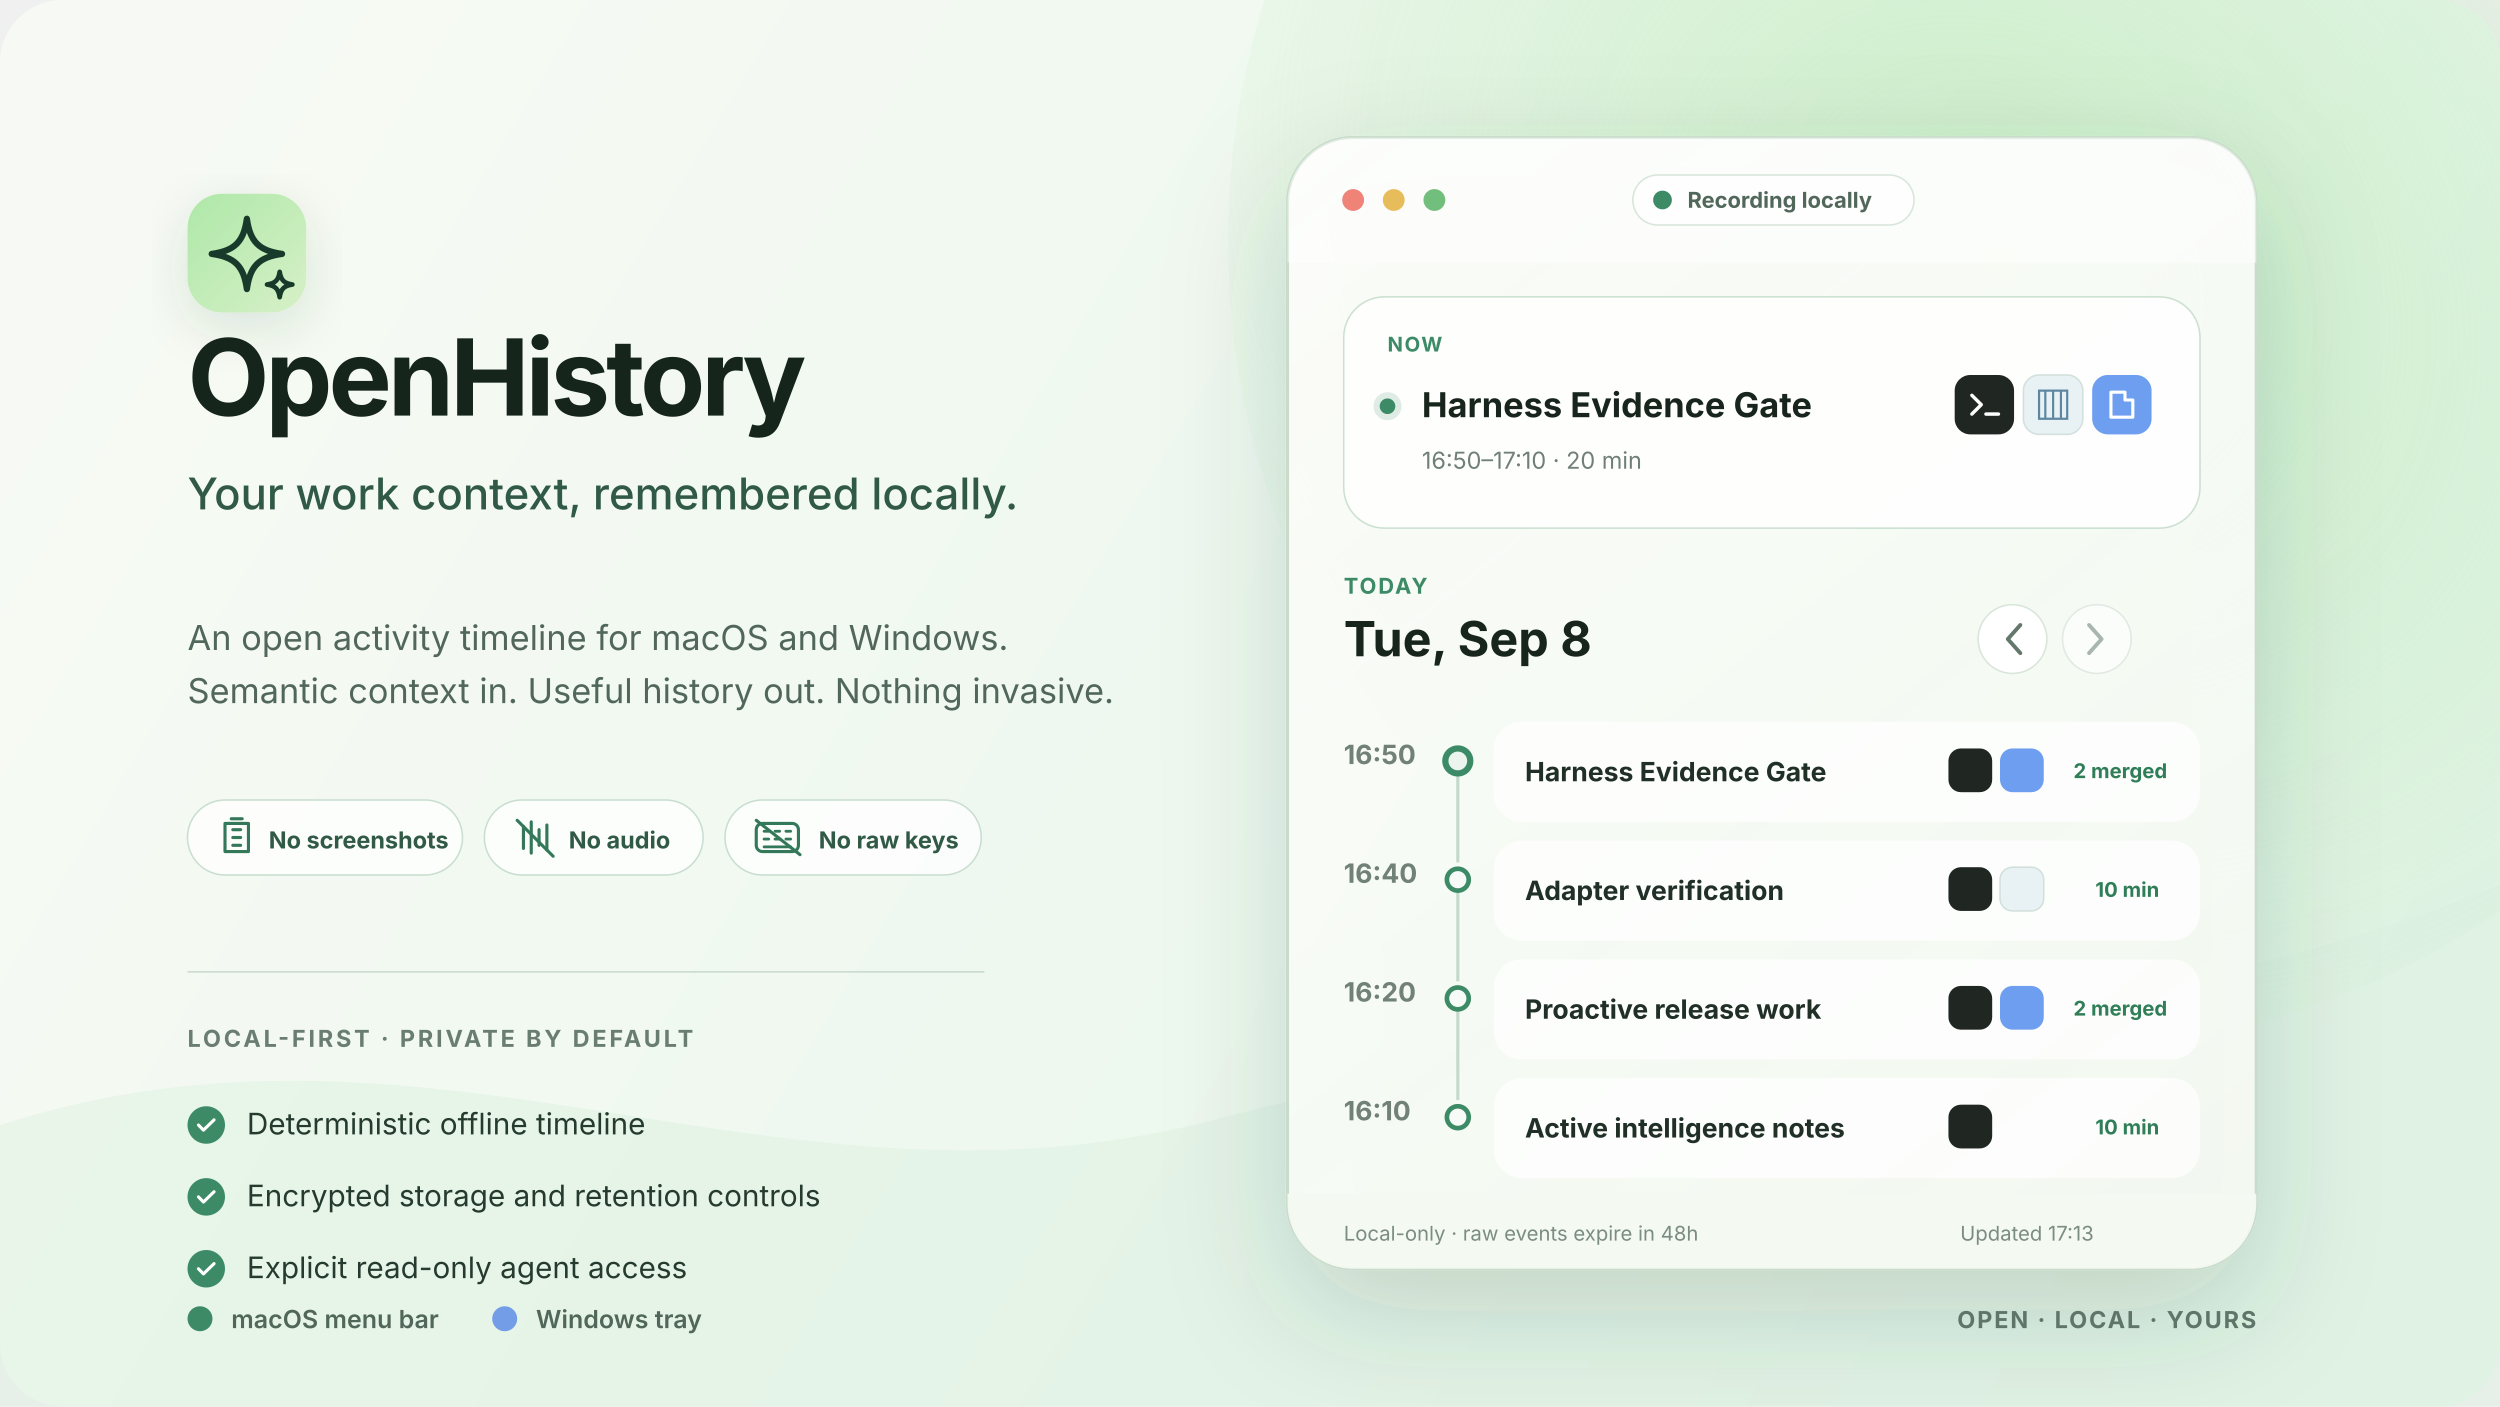
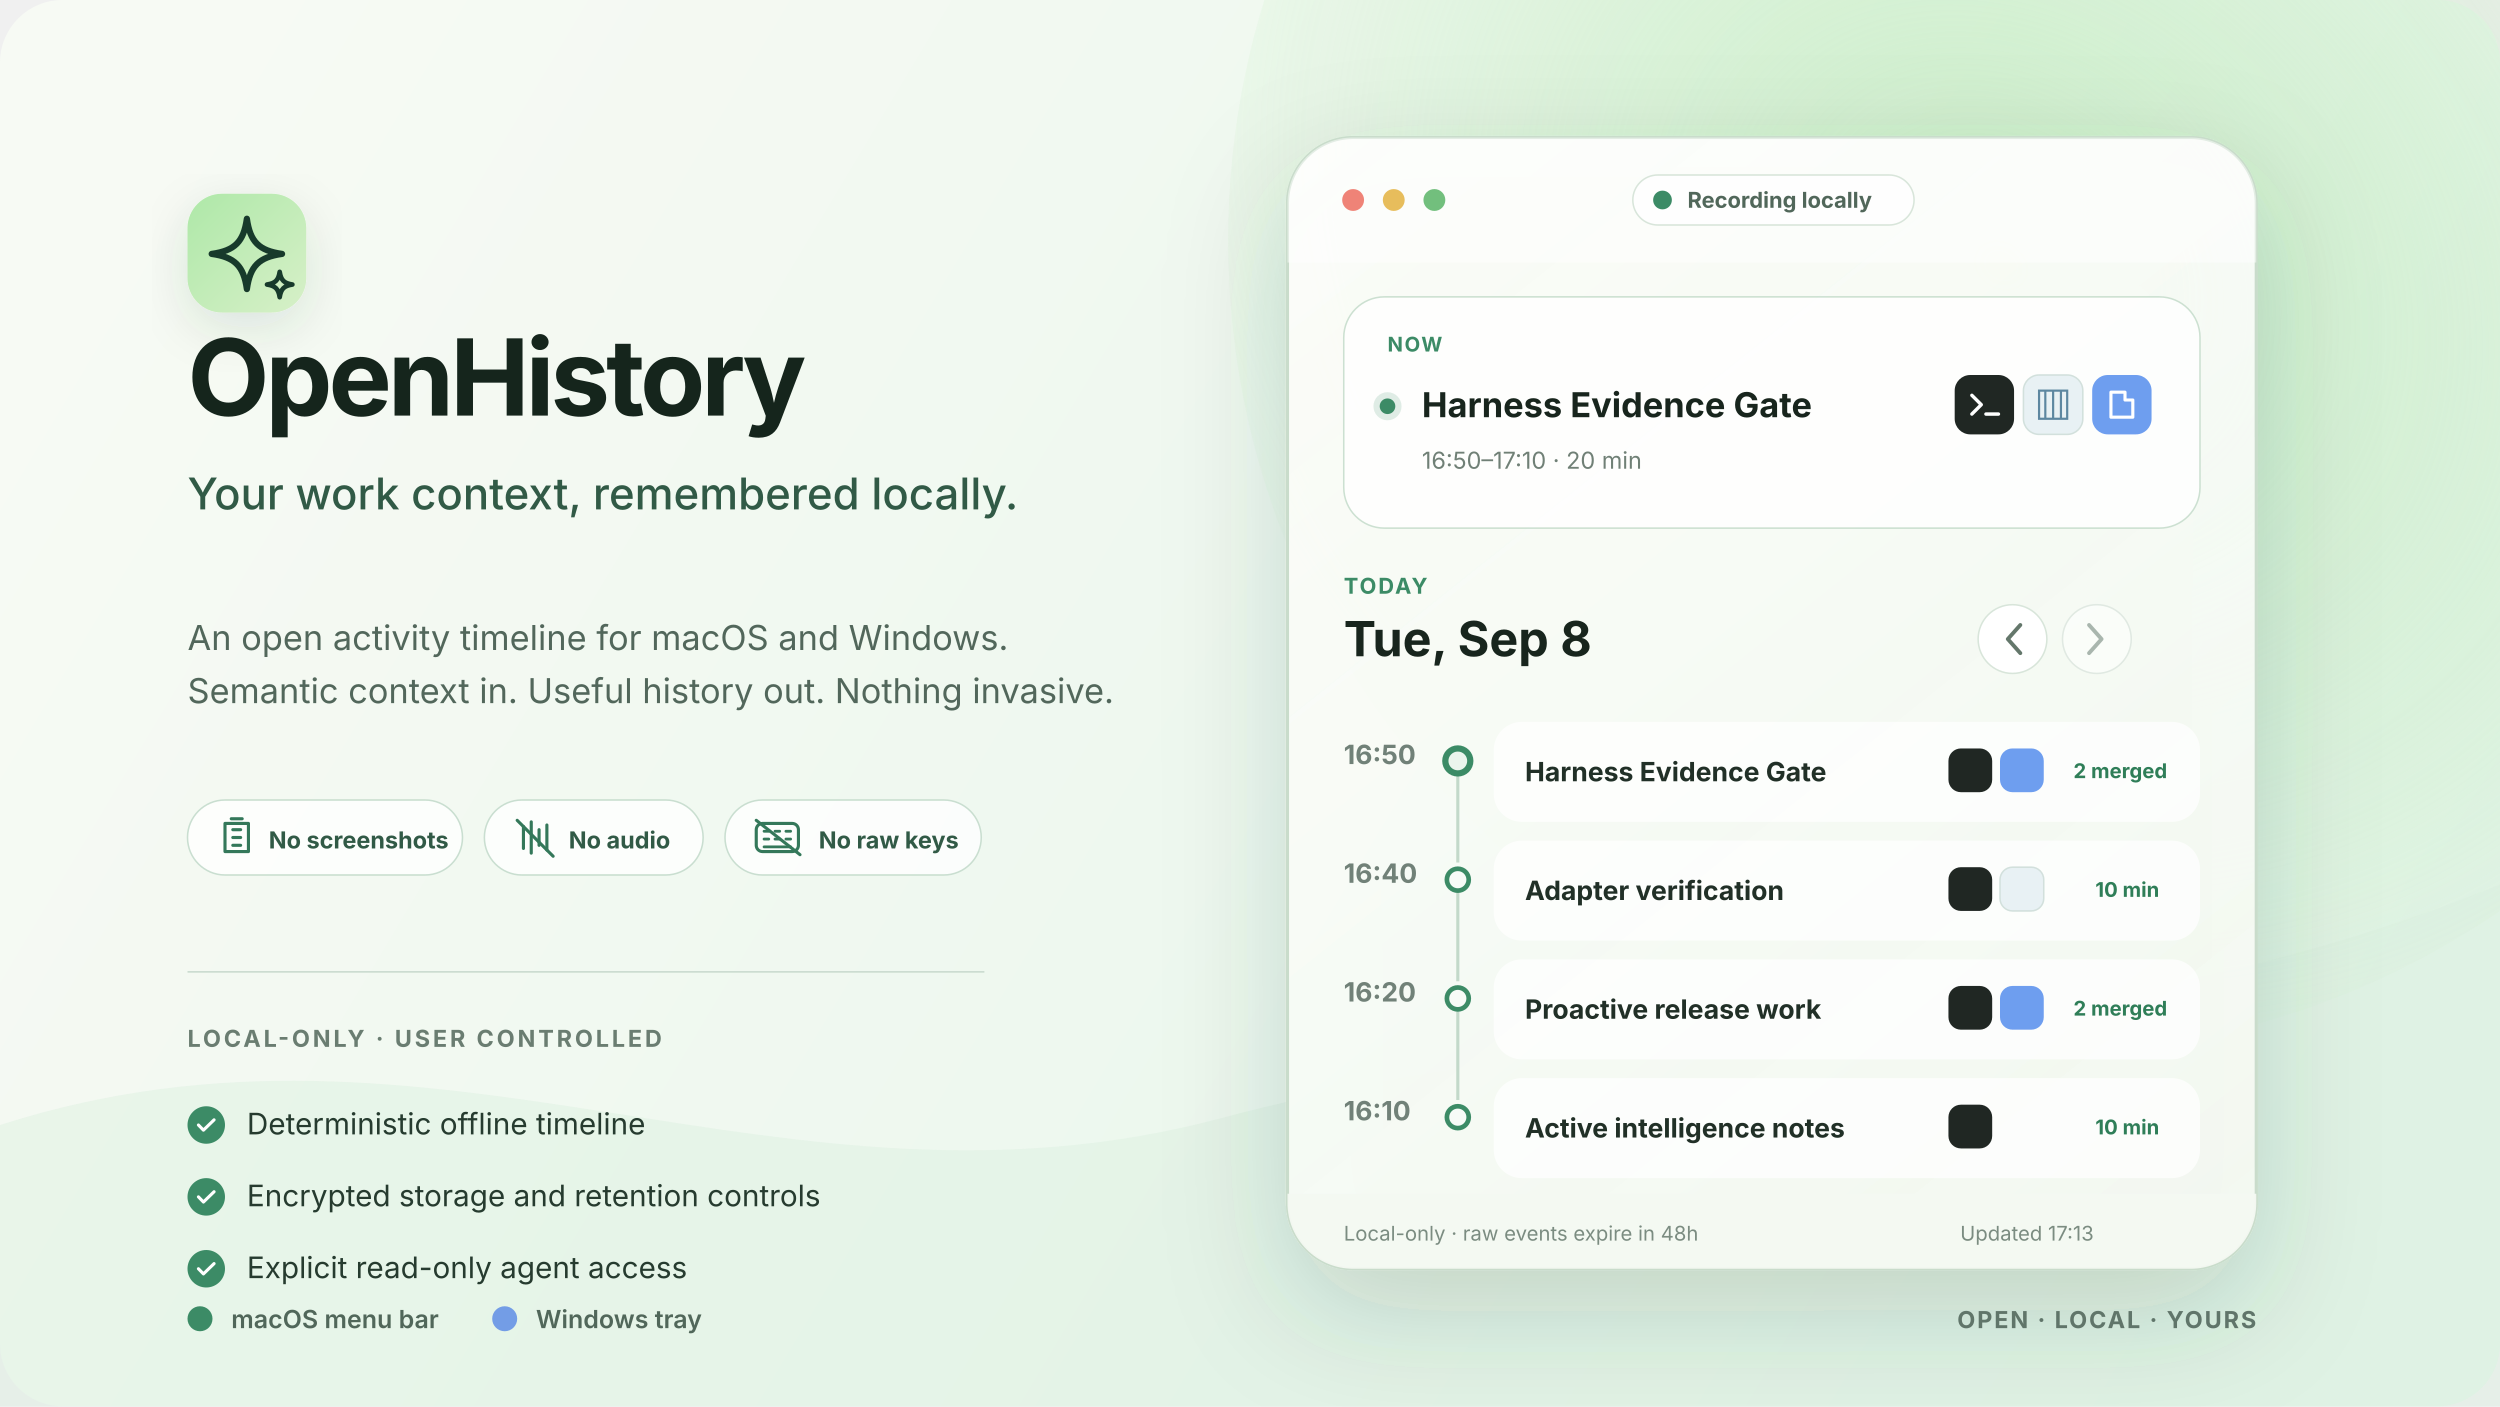
<svg xmlns="http://www.w3.org/2000/svg" width="1600" height="900" viewBox="0 0 1600 900" role="img" aria-labelledby="title description">
  <defs>
    <linearGradient id="background" x1="120" y1="40" x2="1490" y2="860" gradientUnits="userSpaceOnUse">
      <stop stop-color="#F7FAF4" />
      <stop offset="0.5" stop-color="#EEF8EF" />
      <stop offset="1" stop-color="#E3F4E8" />
    </linearGradient>
    <linearGradient id="brand" x1="0" y1="0" x2="1" y2="1">
      <stop stop-color="#AEE8A8" />
      <stop offset="1" stop-color="#D7F0C8" />
    </linearGradient>
    <linearGradient id="panel" x1="820" y1="90" x2="1400" y2="820" gradientUnits="userSpaceOnUse">
      <stop stop-color="#FBFDF9" stop-opacity="0.98" />
      <stop offset="1" stop-color="#F4F9F2" stop-opacity="0.95" />
    </linearGradient>
    <radialGradient id="glow" cx="0" cy="0" r="1" gradientTransform="translate(1280 170) rotate(125) scale(520 640)" gradientUnits="userSpaceOnUse">
      <stop stop-color="#B8E8B3" stop-opacity="0.64" />
      <stop offset="1" stop-color="#B8E8B3" stop-opacity="0" />
    </radialGradient>
    <filter id="shadow" x="-30%" y="-30%" width="160%" height="180%">
      <feDropShadow dx="0" dy="28" stdDeviation="38" flood-color="#274D39" flood-opacity="0.18" />
    </filter>
    <filter id="softShadow" x="-30%" y="-30%" width="160%" height="180%">
      <feDropShadow dx="0" dy="10" stdDeviation="16" flood-color="#274D39" flood-opacity="0.12" />
    </filter>
    <clipPath id="panelClip">
      <rect x="824" y="88" width="620" height="724" rx="42" />
    </clipPath>
  </defs>
  <rect width="1600" height="900" rx="40" fill="url(#background)" />
  <circle cx="1306" cy="154" r="520" fill="url(#glow)" />
  <path d="M0 720C280 630 500 790 780 716C1080 636 1298 688 1600 566V900H0Z" fill="#D9EFDD" fill-opacity="0.42" />
  <g transform="translate(120 124)">
    <g filter="url(#softShadow)">
      <rect width="76" height="76" rx="22" fill="url(#brand)" />
    </g>
    <path d="M38 16c2.1 14.8 7.7 20.4 22.5 22.5C45.7 40.6 40.1 46.2 38 61c-2.1-14.8-7.7-20.4-22.5-22.5C30.3 36.4 35.9 30.8 38 16Z" fill="none" stroke="#173A2B" stroke-width="4" stroke-linecap="round" stroke-linejoin="round" />
    <path d="M59 50c.8 5.3 2.8 7.3 8.1 8.1-5.3.8-7.3 2.8-8.1 8.1-.8-5.3-2.8-7.3-8.1-8.1 5.3-.8 7.3-2.8 8.1-8.1Z" fill="none" stroke="#173A2B" stroke-width="3" stroke-linecap="round" stroke-linejoin="round" />
    <text x="0" y="142" fill="#15251C" font-family="Inter, ui-sans-serif, system-ui, -apple-system, BlinkMacSystemFont, Segoe UI, sans-serif" font-size="68" font-weight="740" letter-spacing="-2.5">OpenHistory</text>
    <text x="0" y="202" fill="#315A46" font-family="Inter, ui-sans-serif, system-ui, -apple-system, BlinkMacSystemFont, Segoe UI, sans-serif" font-size="28" font-weight="520">Your work context, remembered locally.</text>
    <text x="0" y="292" fill="#52675B" font-family="Inter, ui-sans-serif, system-ui, -apple-system, BlinkMacSystemFont, Segoe UI, sans-serif" font-size="22">An open activity timeline for macOS and Windows.</text>
    <text x="0" y="326" fill="#52675B" font-family="Inter, ui-sans-serif, system-ui, -apple-system, BlinkMacSystemFont, Segoe UI, sans-serif" font-size="22">Semantic context in. Useful history out. Nothing invasive.</text>
    <g transform="translate(0 388)">
      <g>
        <rect width="176" height="48" rx="24" fill="#FFFFFF" fill-opacity="0.78" stroke="#C9DED0" />
        <path d="M24 15h15v18H24zM28 12h7M29 19h5M29 24h5M29 29h5" fill="none" stroke="#34785A" stroke-width="2" stroke-linecap="round" stroke-linejoin="round" />
        <text x="52" y="31" fill="#315A46" font-family="Inter, ui-sans-serif, system-ui, sans-serif" font-size="15" font-weight="650">No screenshots</text>
      </g>
      <g transform="translate(190)">
        <rect width="140" height="48" rx="24" fill="#FFFFFF" fill-opacity="0.78" stroke="#C9DED0" />
        <path d="M25 17v14M30 14v20M35 19v10M40 16v16" fill="none" stroke="#34785A" stroke-width="2" stroke-linecap="round" />
        <path d="M21 13l23 23" stroke="#34785A" stroke-width="2" stroke-linecap="round" />
        <text x="54" y="31" fill="#315A46" font-family="Inter, ui-sans-serif, system-ui, sans-serif" font-size="15" font-weight="650">No audio</text>
      </g>
      <g transform="translate(344)">
        <rect width="164" height="48" rx="24" fill="#FFFFFF" fill-opacity="0.78" stroke="#C9DED0" />
        <rect x="20" y="15" width="27" height="18" rx="4" fill="none" stroke="#34785A" stroke-width="2" />
        <path d="M25 20h3M32 20h3M39 20h3M25 25h3M32 25h3M39 25h3M25 30h17" stroke="#34785A" stroke-width="1.8" stroke-linecap="round" />
        <path d="M20 13l28 22" stroke="#34785A" stroke-width="2" stroke-linecap="round" />
        <text x="60" y="31" fill="#315A46" font-family="Inter, ui-sans-serif, system-ui, sans-serif" font-size="15" font-weight="650">No raw keys</text>
      </g>
    </g>
    <g transform="translate(0 498)">
      <line x1="0" y1="0" x2="510" y2="0" stroke="#C8DACD" />
-       <text x="0" y="48" fill="#6A7D71" font-family="Inter, ui-sans-serif, system-ui, sans-serif" font-size="15" font-weight="700" letter-spacing="1.8">LOCAL-FIRST · PRIVATE BY DEFAULT</text>
+       <text x="0" y="48" fill="#6A7D71" font-family="Inter, ui-sans-serif, system-ui, sans-serif" font-size="15" font-weight="700" letter-spacing="1.8">LOCAL-ONLY · USER CONTROLLED</text>
      <g transform="translate(0 86)">
        <circle cx="12" cy="12" r="12" fill="#3C8B66" />
        <path d="m7 12 3.2 3.3L17 8.7" fill="none" stroke="#FFFFFF" stroke-width="2" stroke-linecap="round" stroke-linejoin="round" />
        <text x="38" y="18" fill="#263B2F" font-family="Inter, ui-sans-serif, system-ui, sans-serif" font-size="19">Deterministic offline timeline</text>
      </g>
      <g transform="translate(0 132)">
        <circle cx="12" cy="12" r="12" fill="#3C8B66" />
        <path d="m7 12 3.2 3.3L17 8.7" fill="none" stroke="#FFFFFF" stroke-width="2" stroke-linecap="round" stroke-linejoin="round" />
        <text x="38" y="18" fill="#263B2F" font-family="Inter, ui-sans-serif, system-ui, sans-serif" font-size="19">Encrypted storage and retention controls</text>
      </g>
      <g transform="translate(0 178)">
        <circle cx="12" cy="12" r="12" fill="#3C8B66" />
        <path d="m7 12 3.2 3.3L17 8.7" fill="none" stroke="#FFFFFF" stroke-width="2" stroke-linecap="round" stroke-linejoin="round" />
        <text x="38" y="18" fill="#263B2F" font-family="Inter, ui-sans-serif, system-ui, sans-serif" font-size="19">Explicit read-only agent access</text>
      </g>
    </g>
  </g>
  <g filter="url(#shadow)">
    <rect x="824" y="88" width="620" height="724" rx="42" fill="url(#panel)" stroke="#C9DCCB" stroke-width="2" />
  </g>
  <g clip-path="url(#panelClip)">
    <rect x="824" y="88" width="620" height="80" fill="#FFFFFF" fill-opacity="0.48" />
    <circle cx="866" cy="128" r="7" fill="#EF8377" />
    <circle cx="892" cy="128" r="7" fill="#E7BD5C" />
    <circle cx="918" cy="128" r="7" fill="#72BF7D" />
    <rect x="1045" y="112" width="180" height="32" rx="16" fill="#FFFFFF" fill-opacity="0.75" stroke="#D8E5DA" />
    <circle cx="1064" cy="128" r="6" fill="#3C8B66" />
    <text x="1080" y="133" fill="#51675A" font-family="Inter, ui-sans-serif, system-ui, sans-serif" font-size="14" font-weight="650">Recording locally</text>
    <g transform="translate(860 190)">
      <rect width="548" height="148" rx="26" fill="#FFFFFF" fill-opacity="0.82" stroke="#CCE0D1" />
      <text x="28" y="35" fill="#3C8B66" font-family="Inter, ui-sans-serif, system-ui, sans-serif" font-size="13" font-weight="750" letter-spacing="1">NOW</text>
      <circle cx="28" cy="70" r="9" fill="#3C8B66" fill-opacity="0.16" />
      <circle cx="28" cy="70" r="5" fill="#3C8B66" />
      <text x="50" y="77" fill="#18251D" font-family="Inter, ui-sans-serif, system-ui, sans-serif" font-size="22" font-weight="730">Harness Evidence Gate</text>
      <text x="50" y="110" fill="#708076" font-family="Inter, ui-sans-serif, system-ui, sans-serif" font-size="15">16:50–17:10 · 20 min</text>
      <g transform="translate(391 50)">
        <rect width="38" height="38" rx="10" fill="#202723" />
        <path d="m11 13 6 6-6 6M20 25h8" fill="none" stroke="#FFFFFF" stroke-width="2.2" stroke-linecap="round" stroke-linejoin="round" />
        <rect x="44" width="38" height="38" rx="10" fill="#E8F1F4" stroke="#D2E0DC" />
        <path d="M54 10h18v18H54zM58 10v18M63 10v18M68 10v18" fill="none" stroke="#5D87A0" stroke-width="1.4" />
        <rect x="88" width="38" height="38" rx="10" fill="#6E9EEF" />
        <path d="M100 11h9v5h5v11h-14zM109 11v5h5" fill="none" stroke="#FFFFFF" stroke-width="2" stroke-linejoin="round" />
      </g>
    </g>
    <g transform="translate(860 380)">
      <text x="0" y="0" fill="#3C8B66" font-family="Inter, ui-sans-serif, system-ui, sans-serif" font-size="14" font-weight="750" letter-spacing="1.2">TODAY</text>
      <text x="0" y="40" fill="#18251D" font-family="Inter, ui-sans-serif, system-ui, sans-serif" font-size="31" font-weight="740">Tue, Sep 8</text>
      <rect x="406" y="7" width="44" height="44" rx="22" fill="#FFFFFF" stroke="#D8E5DA" />
      <path d="m433 20-8 9 8 9" fill="none" stroke="#64776B" stroke-width="2.5" stroke-linecap="round" stroke-linejoin="round" />
      <rect x="460" y="7" width="44" height="44" rx="22" fill="#FFFFFF" fill-opacity="0.5" stroke="#E0E9E2" />
      <path d="m477 20 8 9-8 9" fill="none" stroke="#A9B6AE" stroke-width="2.5" stroke-linecap="round" stroke-linejoin="round" />
      <g transform="translate(0 82)">
        <text x="0" y="27" fill="#718178" font-family="Inter, ui-sans-serif, system-ui, sans-serif" font-size="17" font-weight="650">16:50</text>
        <line x1="73" y1="28" x2="73" y2="90" stroke="#C3D9CA" stroke-width="2" />
        <circle cx="73" cy="25" r="8" fill="#EBF5ED" stroke="#3C8B66" stroke-width="4" />
        <rect x="96" width="452" height="64" rx="18" fill="#FFFFFF" fill-opacity="0.74" />
        <text x="116" y="38" fill="#213027" font-family="Inter, ui-sans-serif, system-ui, sans-serif" font-size="17" font-weight="680">Harness Evidence Gate</text>
        <rect x="387" y="17" width="28" height="28" rx="8" fill="#202723" />
        <rect x="420" y="17" width="28" height="28" rx="8" fill="#6E9EEF" />
        <text x="467" y="36" fill="#2F7E58" font-family="Inter, ui-sans-serif, system-ui, sans-serif" font-size="13" font-weight="700">2 merged</text>
      </g>
      <g transform="translate(0 158)">
        <text x="0" y="27" fill="#718178" font-family="Inter, ui-sans-serif, system-ui, sans-serif" font-size="17" font-weight="650">16:40</text>
        <line x1="73" y1="28" x2="73" y2="90" stroke="#C3D9CA" stroke-width="2" />
        <circle cx="73" cy="25" r="7" fill="#F7FBF7" stroke="#3C8B66" stroke-width="3" />
        <rect x="96" width="452" height="64" rx="18" fill="#FFFFFF" fill-opacity="0.74" />
        <text x="116" y="38" fill="#213027" font-family="Inter, ui-sans-serif, system-ui, sans-serif" font-size="17" font-weight="680">Adapter verification</text>
        <rect x="387" y="17" width="28" height="28" rx="8" fill="#202723" />
        <rect x="420" y="17" width="28" height="28" rx="8" fill="#E8F1F4" stroke="#D2E0DC" />
        <text x="481" y="36" fill="#2F7E58" font-family="Inter, ui-sans-serif, system-ui, sans-serif" font-size="13" font-weight="700">10 min</text>
      </g>
      <g transform="translate(0 234)">
        <text x="0" y="27" fill="#718178" font-family="Inter, ui-sans-serif, system-ui, sans-serif" font-size="17" font-weight="650">16:20</text>
        <line x1="73" y1="28" x2="73" y2="90" stroke="#C3D9CA" stroke-width="2" />
        <circle cx="73" cy="25" r="7" fill="#F7FBF7" stroke="#3C8B66" stroke-width="3" />
        <rect x="96" width="452" height="64" rx="18" fill="#FFFFFF" fill-opacity="0.74" />
        <text x="116" y="38" fill="#213027" font-family="Inter, ui-sans-serif, system-ui, sans-serif" font-size="17" font-weight="680">Proactive release work</text>
        <rect x="387" y="17" width="28" height="28" rx="8" fill="#202723" />
        <rect x="420" y="17" width="28" height="28" rx="8" fill="#6E9EEF" />
        <text x="467" y="36" fill="#2F7E58" font-family="Inter, ui-sans-serif, system-ui, sans-serif" font-size="13" font-weight="700">2 merged</text>
      </g>
      <g transform="translate(0 310)">
        <text x="0" y="27" fill="#718178" font-family="Inter, ui-sans-serif, system-ui, sans-serif" font-size="17" font-weight="650">16:10</text>
        <circle cx="73" cy="25" r="7" fill="#F7FBF7" stroke="#3C8B66" stroke-width="3" />
        <rect x="96" width="452" height="64" rx="18" fill="#FFFFFF" fill-opacity="0.74" />
        <text x="116" y="38" fill="#213027" font-family="Inter, ui-sans-serif, system-ui, sans-serif" font-size="17" font-weight="680">Active intelligence notes</text>
        <rect x="387" y="17" width="28" height="28" rx="8" fill="#202723" />
        <text x="481" y="36" fill="#2F7E58" font-family="Inter, ui-sans-serif, system-ui, sans-serif" font-size="13" font-weight="700">10 min</text>
      </g>
    </g>
    <rect x="824" y="764" width="620" height="48" fill="#F4F8F2" fill-opacity="0.94" />
    <text x="860" y="794" fill="#7B8C81" font-family="Inter, ui-sans-serif, system-ui, sans-serif" font-size="13">Local-only · raw events expire in 48h</text>
    <text x="1340" y="794" text-anchor="end" fill="#7B8C81" font-family="Inter, ui-sans-serif, system-ui, sans-serif" font-size="13">Updated 17:13</text>
  </g>
  <g transform="translate(120 836)">
    <circle cx="8" cy="8" r="8" fill="#3C8B66" />
    <text x="28" y="14" fill="#51675A" font-family="Inter, ui-sans-serif, system-ui, sans-serif" font-size="16" font-weight="640">macOS menu bar</text>
    <circle cx="203" cy="8" r="8" fill="#739DE6" />
    <text x="223" y="14" fill="#51675A" font-family="Inter, ui-sans-serif, system-ui, sans-serif" font-size="16" font-weight="640">Windows tray</text>
    <text x="1324" y="14" text-anchor="end" fill="#60756A" font-family="Inter, ui-sans-serif, system-ui, sans-serif" font-size="15" font-weight="650" letter-spacing="1.2">OPEN · LOCAL · YOURS</text>
  </g>
</svg>
